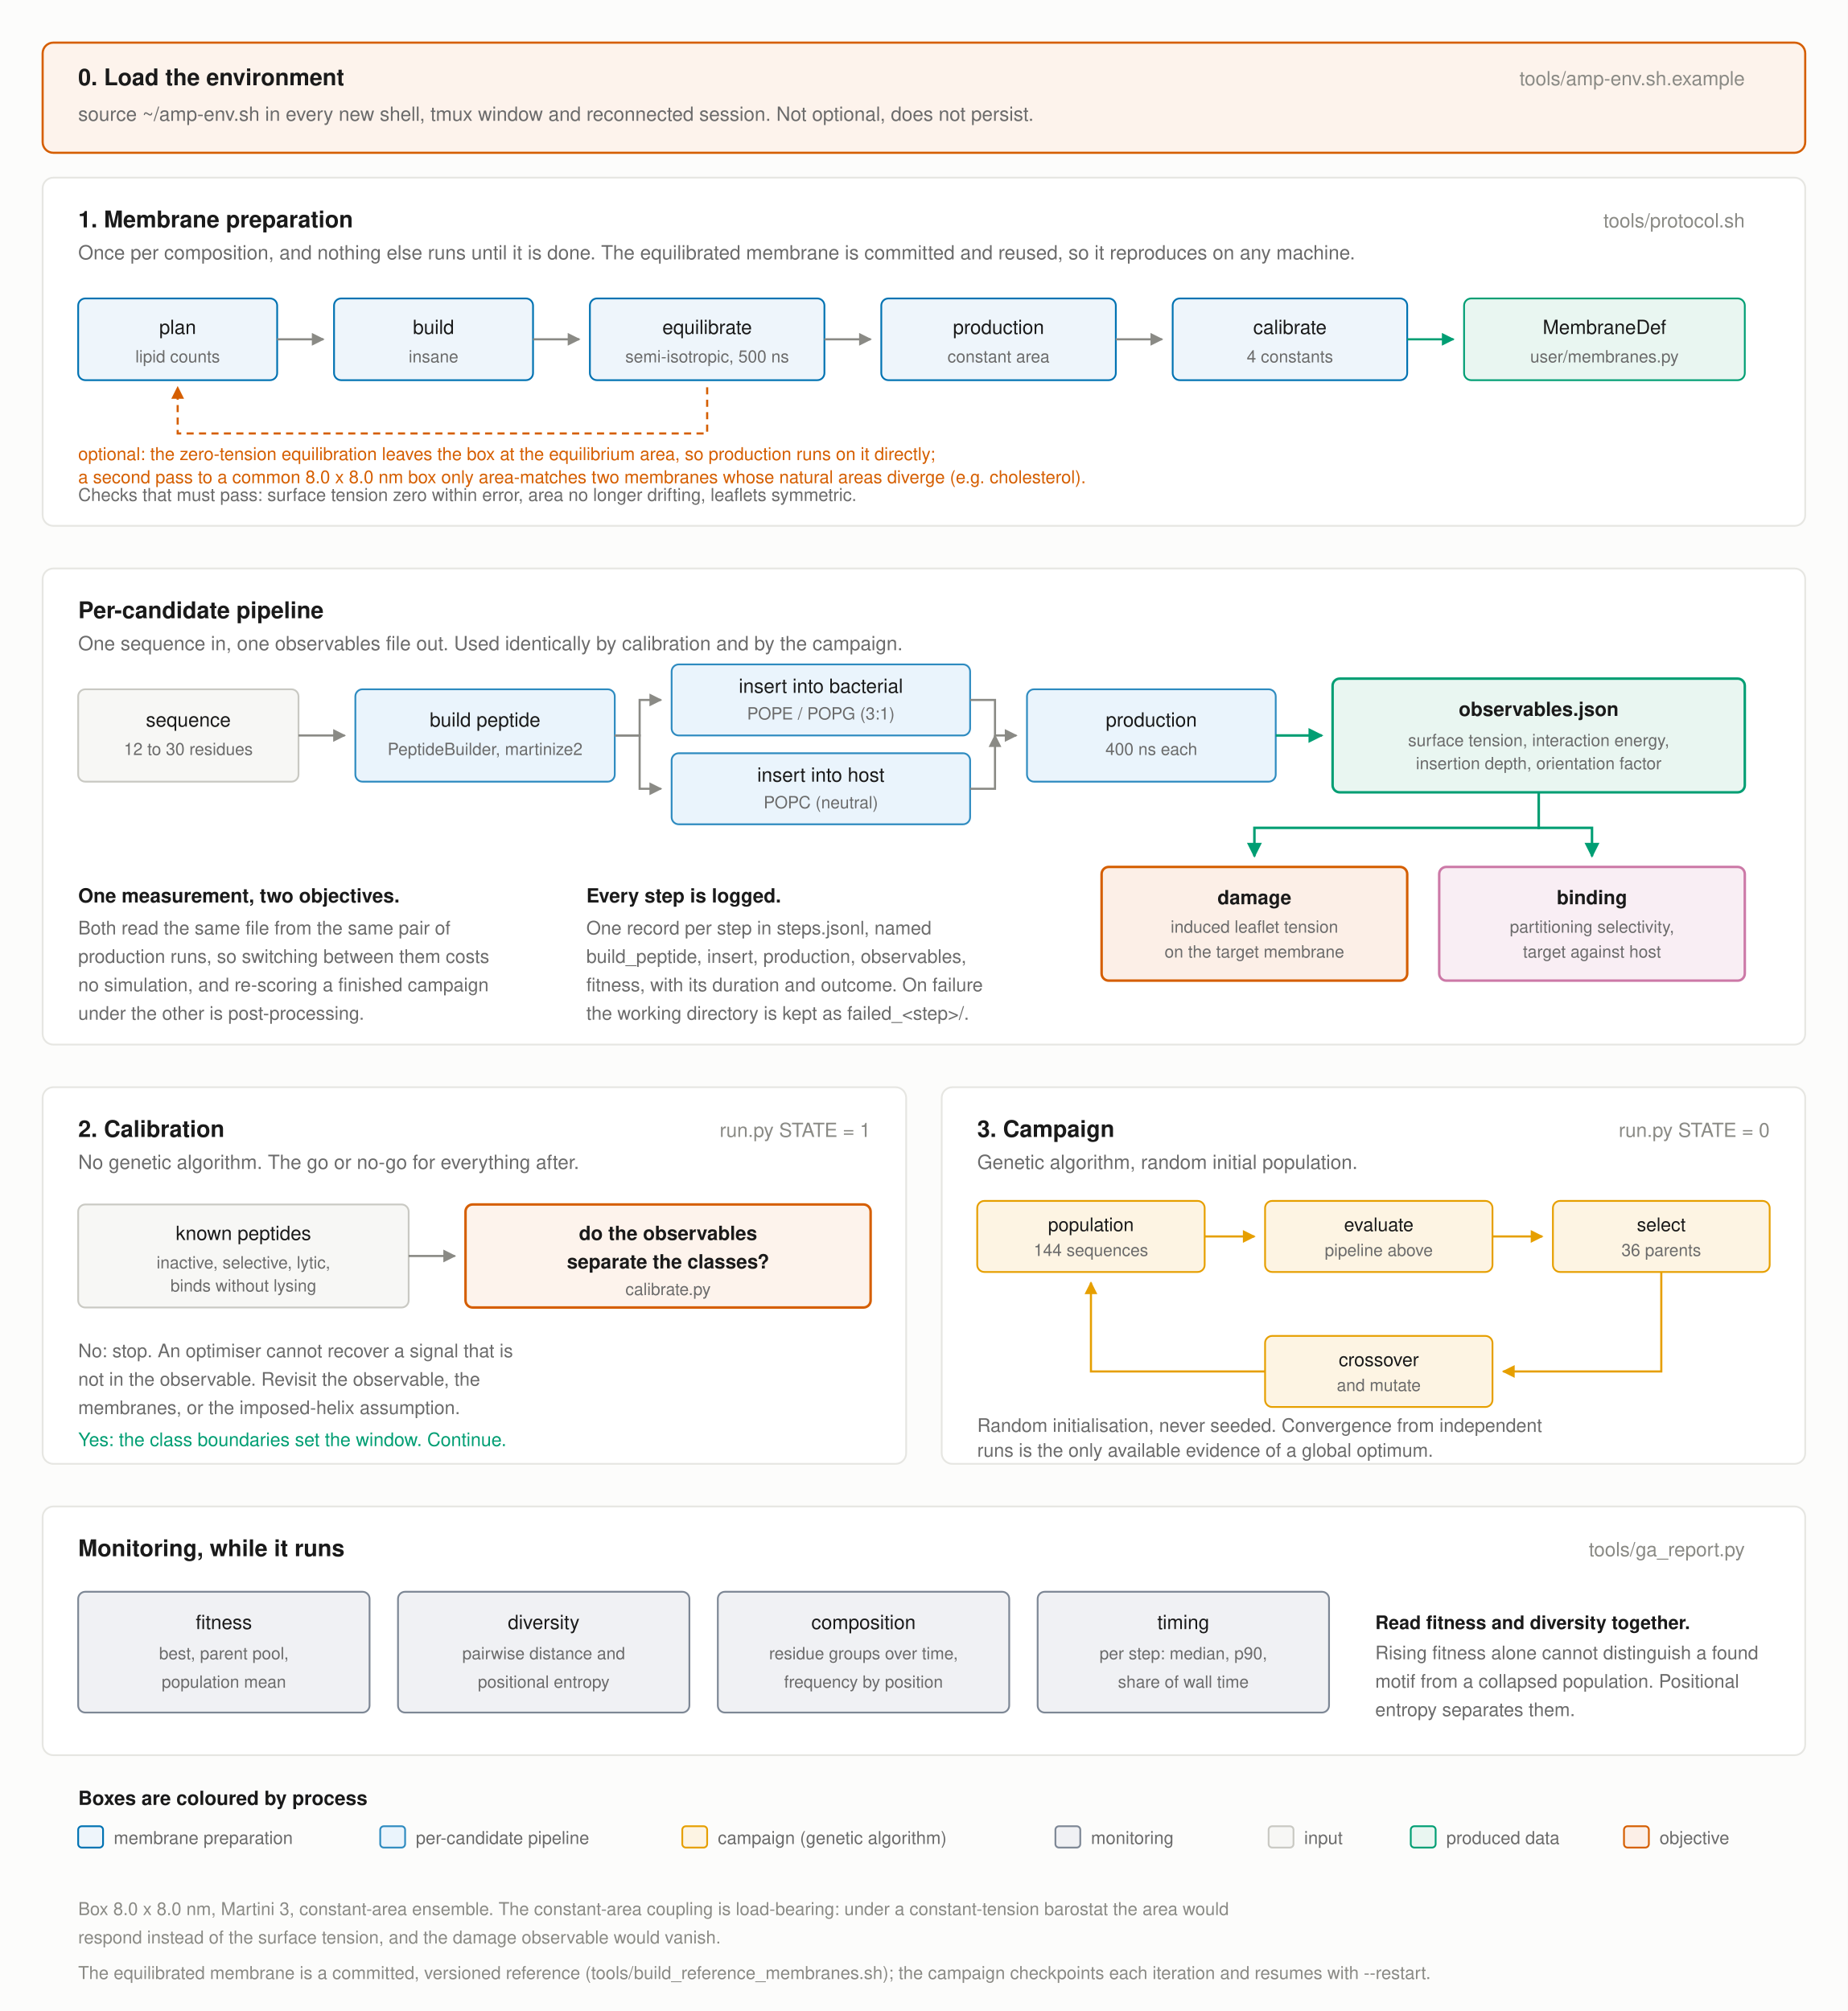
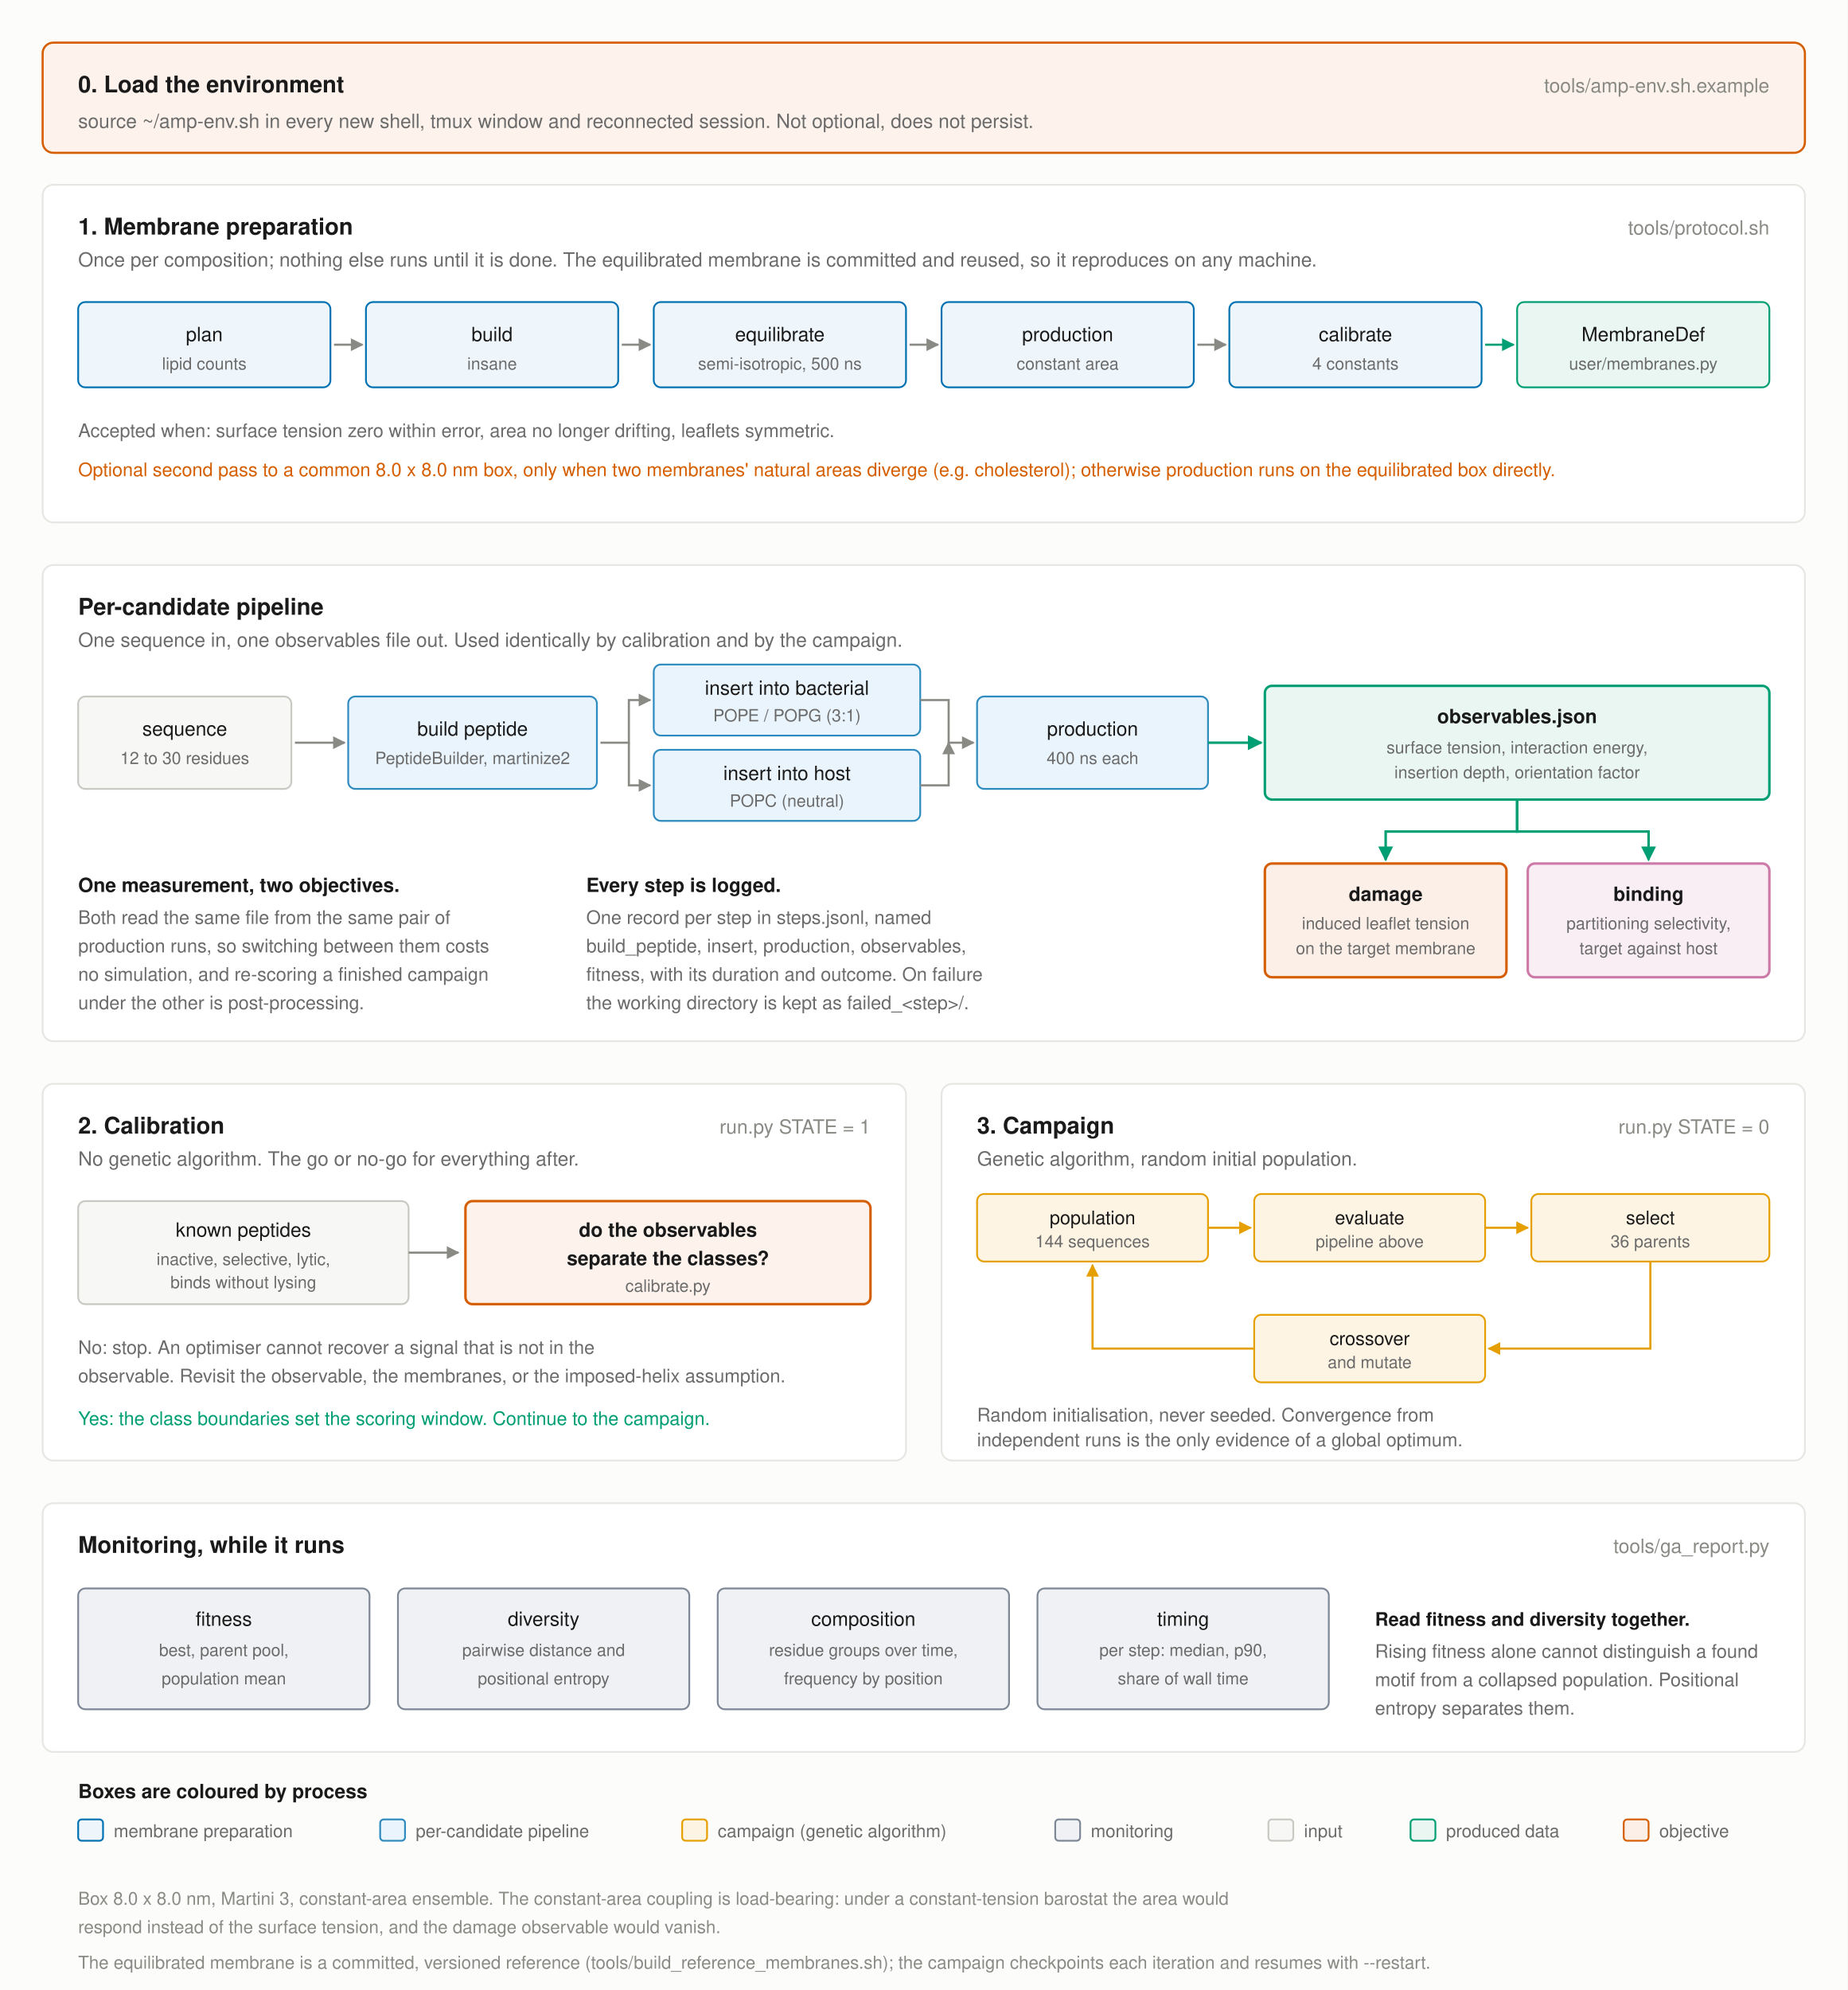
- <svg xmlns="http://www.w3.org/2000/svg" viewBox="0 0 1040 1132" width="1040" height="1132" font-family="-apple-system, BlinkMacSystemFont, 'Segoe UI', Helvetica, Arial, sans-serif">
+ <svg xmlns="http://www.w3.org/2000/svg" viewBox="0 0 1040 1120" width="1040" height="1120" font-family="-apple-system, BlinkMacSystemFont, 'Segoe UI', Helvetica, Arial, sans-serif">
  <defs>
    <marker id="arrow" viewBox="0 0 10 10" refX="9" refY="5" markerWidth="6" markerHeight="6" orient="auto-start-reverse">
      <path d="M 0 0 L 10 5 L 0 10 z" fill="#8a8a85" />
    </marker>
-     <marker id="arrowSky" viewBox="0 0 10 10" refX="9" refY="5" markerWidth="6" markerHeight="6" orient="auto-start-reverse">
-       <path d="M 0 0 L 10 5 L 0 10 z" fill="#2E8BC0" />
-     </marker>
    <marker id="arrowGreen" viewBox="0 0 10 10" refX="9" refY="5" markerWidth="6" markerHeight="6" orient="auto-start-reverse">
      <path d="M 0 0 L 10 5 L 0 10 z" fill="#009E73" />
-     </marker>
-     <marker id="arrowOrange" viewBox="0 0 10 10" refX="9" refY="5" markerWidth="6" markerHeight="6" orient="auto-start-reverse">
-       <path d="M 0 0 L 10 5 L 0 10 z" fill="#D55E00" />
    </marker>
    <marker id="arrowAmber" viewBox="0 0 10 10" refX="9" refY="5" markerWidth="6" markerHeight="6" orient="auto-start-reverse">
      <path d="M 0 0 L 10 5 L 0 10 z" fill="#E69F00" />
    </marker>
  </defs>
-   <rect width="1040" height="1132" fill="#fcfcfb" />
+   <rect width="1040" height="1120" fill="#fcfcfb" />
  <rect x="24" y="24" width="992" height="62" rx="6" fill="#fdf3ec" stroke="#D55E00" stroke-width="1.2" />
-   <text x="44" y="48" font-size="13" font-weight="600" fill="#1a1a1a">0. Load the environment</text>
-   <text x="44" y="68" font-size="11" fill="#6b6b6b">source ~/amp-env.sh  in every new shell, tmux window and reconnected session. Not optional, does not persist.</text>
-   <text x="982" y="48" font-size="11" fill="#8a8a85" text-anchor="end">tools/amp-env.sh.example</text>
-   <rect x="24" y="100.0" width="992" height="196" rx="6" fill="#ffffff" stroke="#e6e6e2" stroke-width="1" />
-   <text x="44" y="128.0" font-size="13" font-weight="600" fill="#1a1a1a">1. Membrane preparation</text>
-   <text x="44" y="146.0" font-size="11" fill="#6b6b6b">Once per composition, and nothing else runs until it is done. The equilibrated membrane is committed and reused, so it reproduces on any machine.</text>
-   <text x="982" y="128.0" font-size="11" fill="#8a8a85" text-anchor="end">tools/protocol.sh</text>
+   <text x="44" y="52" font-size="13" font-weight="600" fill="#1a1a1a">0. Load the environment</text>
+   <text x="44" y="72" font-size="11" fill="#6b6b6b">source ~/amp-env.sh  in every new shell, tmux window and reconnected session. Not optional, does not persist.</text>
+   <text x="996" y="52" font-size="11" fill="#8a8a85" text-anchor="end">tools/amp-env.sh.example</text>
+   <rect x="24" y="104" width="992" height="190" rx="6" fill="#ffffff" stroke="#e6e6e2" stroke-width="1" />
+   <text x="44" y="132" font-size="13" font-weight="600" fill="#1a1a1a">1. Membrane preparation</text>
+   <text x="44" y="150" font-size="11" fill="#6b6b6b">Once per composition; nothing else runs until it is done. The equilibrated membrane is committed and reused, so it reproduces on any machine.</text>
+   <text x="996" y="132" font-size="11" fill="#8a8a85" text-anchor="end">tools/protocol.sh</text>
  <g font-size="11">
-     <rect x="44" y="168.0" width="112" height="46" rx="4" fill="#eef5fb" stroke="#0072B2" stroke-width="1" />
-     <text x="100" y="188.0" text-anchor="middle" fill="#1a1a1a">plan</text>
-     <text x="100" y="204.0" text-anchor="middle" fill="#6b6b6b" font-size="9.5">lipid counts</text>
-     <rect x="188" y="168.0" width="112" height="46" rx="4" fill="#eef5fb" stroke="#0072B2" stroke-width="1" />
-     <text x="244" y="188.0" text-anchor="middle" fill="#1a1a1a">build</text>
-     <text x="244" y="204.0" text-anchor="middle" fill="#6b6b6b" font-size="9.5">insane</text>
-     <rect x="332" y="168.0" width="132" height="46" rx="4" fill="#eef5fb" stroke="#0072B2" stroke-width="1" />
-     <text x="398" y="188.0" text-anchor="middle" fill="#1a1a1a">equilibrate</text>
-     <text x="398" y="204.0" text-anchor="middle" fill="#6b6b6b" font-size="9.5">semi-isotropic, 500 ns</text>
-     <rect x="496" y="168.0" width="132" height="46" rx="4" fill="#eef5fb" stroke="#0072B2" stroke-width="1" />
-     <text x="562" y="188.0" text-anchor="middle" fill="#1a1a1a">production</text>
-     <text x="562" y="204.0" text-anchor="middle" fill="#6b6b6b" font-size="9.5">constant area</text>
-     <rect x="660" y="168.0" width="132" height="46" rx="4" fill="#eef5fb" stroke="#0072B2" stroke-width="1" />
-     <text x="726" y="188.0" text-anchor="middle" fill="#1a1a1a">calibrate</text>
-     <text x="726" y="204.0" text-anchor="middle" fill="#6b6b6b" font-size="9.5">4 constants</text>
-     <rect x="824" y="168.0" width="158" height="46" rx="4" fill="#e9f6f1" stroke="#009E73" stroke-width="1" />
-     <text x="903" y="188.0" text-anchor="middle" fill="#1a1a1a">MembraneDef</text>
-     <text x="903" y="204.0" text-anchor="middle" fill="#6b6b6b" font-size="9.5">user/membranes.py</text>
+     <rect x="44" y="170" width="142" height="48" rx="4" fill="#eef5fb" stroke="#0072B2" stroke-width="1" />
+     <text x="115" y="192" text-anchor="middle" fill="#1a1a1a">plan</text>
+     <text x="115" y="208" text-anchor="middle" fill="#6b6b6b" font-size="9.5">lipid counts</text>
+     <rect x="206" y="170" width="142" height="48" rx="4" fill="#eef5fb" stroke="#0072B2" stroke-width="1" />
+     <text x="277" y="192" text-anchor="middle" fill="#1a1a1a">build</text>
+     <text x="277" y="208" text-anchor="middle" fill="#6b6b6b" font-size="9.5">insane</text>
+     <rect x="368" y="170" width="142" height="48" rx="4" fill="#eef5fb" stroke="#0072B2" stroke-width="1" />
+     <text x="439" y="192" text-anchor="middle" fill="#1a1a1a">equilibrate</text>
+     <text x="439" y="208" text-anchor="middle" fill="#6b6b6b" font-size="9.5">semi-isotropic, 500 ns</text>
+     <rect x="530" y="170" width="142" height="48" rx="4" fill="#eef5fb" stroke="#0072B2" stroke-width="1" />
+     <text x="601" y="192" text-anchor="middle" fill="#1a1a1a">production</text>
+     <text x="601" y="208" text-anchor="middle" fill="#6b6b6b" font-size="9.5">constant area</text>
+     <rect x="692" y="170" width="142" height="48" rx="4" fill="#eef5fb" stroke="#0072B2" stroke-width="1" />
+     <text x="763" y="192" text-anchor="middle" fill="#1a1a1a">calibrate</text>
+     <text x="763" y="208" text-anchor="middle" fill="#6b6b6b" font-size="9.5">4 constants</text>
+     <rect x="854" y="170" width="142" height="48" rx="4" fill="#e9f6f1" stroke="#009E73" stroke-width="1" />
+     <text x="925" y="192" text-anchor="middle" fill="#1a1a1a">MembraneDef</text>
+     <text x="925" y="208" text-anchor="middle" fill="#6b6b6b" font-size="9.5">user/membranes.py</text>
  </g>
  <g stroke="#8a8a85" stroke-width="1.2" fill="none" marker-end="url(#arrow)">
-     <path d="M 156 191.0 L 182 191.0" />
-     <path d="M 300 191.0 L 326 191.0" />
-     <path d="M 464 191.0 L 490 191.0" />
-     <path d="M 628 191.0 L 654 191.0" />
+     <path d="M 188 194 L 204 194" />
+     <path d="M 350 194 L 366 194" />
+     <path d="M 512 194 L 528 194" />
+     <path d="M 674 194 L 690 194" />
  </g>
-   <path d="M 792 191.0 L 818 191.0" stroke="#009E73" stroke-width="1.2" fill="none" marker-end="url(#arrowGreen)" />
-   <path d="M 398 218.0 L 398 244.0 L 100 244.0 L 100 218.0" stroke="#D55E00" stroke-width="1.2" fill="none" stroke-dasharray="4 3" marker-end="url(#arrowOrange)" />
-   <text x="44" y="259.0" font-size="10" fill="#D55E00">optional: the zero-tension equilibration leaves the box at the equilibrium area, so production runs on it directly;</text>
-   <text x="44" y="272.0" font-size="10" fill="#D55E00">a second pass to a common 8.0 x 8.0 nm box only area-matches two membranes whose natural areas diverge (e.g. cholesterol).</text>
-   <text x="44" y="282.0" font-size="10" fill="#6b6b6b">Checks that must pass: surface tension zero within error, area no longer drifting, leaflets symmetric.</text>
-   <rect x="24" y="320.0" width="992" height="268" rx="6" fill="#ffffff" stroke="#e6e6e2" stroke-width="1" />
-   <text x="44" y="348.0" font-size="13" font-weight="600" fill="#1a1a1a">Per-candidate pipeline</text>
-   <text x="44" y="366.0" font-size="11" fill="#6b6b6b">One sequence in, one observables file out. Used identically by calibration and by the campaign.</text>
+   <path d="M 836 194 L 852 194" stroke="#009E73" stroke-width="1.2" fill="none" marker-end="url(#arrowGreen)" />
+   <text x="44" y="246" font-size="10.5" fill="#6b6b6b">Accepted when: surface tension zero within error, area no longer drifting, leaflets symmetric.</text>
+   <text x="44" y="268" font-size="10.5" fill="#D55E00">Optional second pass to a common 8.0 x 8.0 nm box, only when two membranes' natural areas diverge (e.g. cholesterol); otherwise production runs on the equilibrated box directly.</text>
+   <rect x="24" y="318" width="992" height="268" rx="6" fill="#ffffff" stroke="#e6e6e2" stroke-width="1" />
+   <text x="44" y="346" font-size="13" font-weight="600" fill="#1a1a1a">Per-candidate pipeline</text>
+   <text x="44" y="364" font-size="11" fill="#6b6b6b">One sequence in, one observables file out. Used identically by calibration and by the campaign.</text>
  <g font-size="11">
-     <rect x="44" y="388.0" width="124" height="52" rx="4" fill="#f7f7f5" stroke="#c9c9c3" stroke-width="1" />
-     <text x="106" y="409.0" text-anchor="middle" fill="#1a1a1a">sequence</text>
-     <text x="106" y="425.0" text-anchor="middle" fill="#6b6b6b" font-size="9.5">12 to 30 residues</text>
-     <rect x="200" y="388.0" width="146" height="52" rx="4" fill="#eaf4fc" stroke="#2E8BC0" stroke-width="1" />
-     <text x="273" y="409.0" text-anchor="middle" fill="#1a1a1a">build peptide</text>
-     <text x="273" y="425.0" text-anchor="middle" fill="#6b6b6b" font-size="9.5">PeptideBuilder, martinize2</text>
-     <rect x="378" y="374.0" width="168" height="40" rx="4" fill="#eaf4fc" stroke="#2E8BC0" stroke-width="1" />
-     <text x="462" y="390.0" text-anchor="middle" fill="#1a1a1a">insert into bacterial</text>
-     <text x="462" y="405.0" text-anchor="middle" fill="#6b6b6b" font-size="9.5">POPE / POPG (3:1)</text>
-     <rect x="378" y="424.0" width="168" height="40" rx="4" fill="#eaf4fc" stroke="#2E8BC0" stroke-width="1" />
-     <text x="462" y="440.0" text-anchor="middle" fill="#1a1a1a">insert into host</text>
-     <text x="462" y="455.0" text-anchor="middle" fill="#6b6b6b" font-size="9.5">POPC (neutral)</text>
-     <rect x="578" y="388.0" width="140" height="52" rx="4" fill="#eaf4fc" stroke="#2E8BC0" stroke-width="1" />
-     <text x="648" y="409.0" text-anchor="middle" fill="#1a1a1a">production</text>
-     <text x="648" y="425.0" text-anchor="middle" fill="#6b6b6b" font-size="9.5">400 ns each</text>
-     <rect x="750" y="382.0" width="232" height="64" rx="4" fill="#e9f6f1" stroke="#009E73" stroke-width="1.4" />
-     <text x="866" y="403.0" text-anchor="middle" fill="#1a1a1a" font-weight="600">observables.json</text>
-     <text x="866" y="420.0" text-anchor="middle" fill="#6b6b6b" font-size="9.5">surface tension, interaction energy,</text>
-     <text x="866" y="433.0" text-anchor="middle" fill="#6b6b6b" font-size="9.5">insertion depth, orientation factor</text>
+     <rect x="44" y="392" width="120" height="52" rx="4" fill="#f7f7f5" stroke="#c9c9c3" stroke-width="1" />
+     <text x="104" y="414" text-anchor="middle" fill="#1a1a1a">sequence</text>
+     <text x="104" y="430" text-anchor="middle" fill="#6b6b6b" font-size="9.5">12 to 30 residues</text>
+     <rect x="196" y="392" width="140" height="52" rx="4" fill="#eaf4fc" stroke="#2E8BC0" stroke-width="1" />
+     <text x="266" y="414" text-anchor="middle" fill="#1a1a1a">build peptide</text>
+     <text x="266" y="430" text-anchor="middle" fill="#6b6b6b" font-size="9.5">PeptideBuilder, martinize2</text>
+     <rect x="368" y="374" width="150" height="40" rx="4" fill="#eaf4fc" stroke="#2E8BC0" stroke-width="1" />
+     <text x="443" y="391" text-anchor="middle" fill="#1a1a1a">insert into bacterial</text>
+     <text x="443" y="406" text-anchor="middle" fill="#6b6b6b" font-size="9.5">POPE / POPG (3:1)</text>
+     <rect x="368" y="422" width="150" height="40" rx="4" fill="#eaf4fc" stroke="#2E8BC0" stroke-width="1" />
+     <text x="443" y="439" text-anchor="middle" fill="#1a1a1a">insert into host</text>
+     <text x="443" y="454" text-anchor="middle" fill="#6b6b6b" font-size="9.5">POPC (neutral)</text>
+     <rect x="550" y="392" width="130" height="52" rx="4" fill="#eaf4fc" stroke="#2E8BC0" stroke-width="1" />
+     <text x="615" y="414" text-anchor="middle" fill="#1a1a1a">production</text>
+     <text x="615" y="430" text-anchor="middle" fill="#6b6b6b" font-size="9.5">400 ns each</text>
+     <rect x="712" y="386" width="284" height="64" rx="4" fill="#e9f6f1" stroke="#009E73" stroke-width="1.4" />
+     <text x="854" y="407" text-anchor="middle" fill="#1a1a1a" font-weight="600">observables.json</text>
+     <text x="854" y="424" text-anchor="middle" fill="#6b6b6b" font-size="9.5">surface tension, interaction energy,</text>
+     <text x="854" y="438" text-anchor="middle" fill="#6b6b6b" font-size="9.5">insertion depth, orientation factor</text>
  </g>
  <g stroke="#8a8a85" stroke-width="1.2" fill="none" marker-end="url(#arrow)">
-     <path d="M 168 414.0 L 194 414.0" />
-     <path d="M 346 414.0 L 360 414.0 L 360 394.0 L 372 394.0" />
-     <path d="M 346 414.0 L 360 414.0 L 360 444.0 L 372 444.0" />
-     <path d="M 546 394.0 L 560 394.0 L 560 414.0 L 572 414.0" />
-     <path d="M 546 444.0 L 560 444.0 L 560 414.0" />
+     <path d="M 166 418 L 194 418" />
+     <path d="M 338 418 L 354 418 L 354 394 L 366 394" />
+     <path d="M 354 418 L 354 442 L 366 442" />
+     <path d="M 518 394 L 534 394 L 534 418 L 548 418" />
+     <path d="M 518 442 L 534 442 L 534 418" />
  </g>
-   <path d="M 718 414.0 L 744 414.0" stroke="#009E73" stroke-width="1.4" fill="none" marker-end="url(#arrowGreen)" />
+   <path d="M 680 418 L 710 418" stroke="#009E73" stroke-width="1.4" fill="none" marker-end="url(#arrowGreen)" />
  <g font-size="11">
-     <rect x="620" y="488.0" width="172" height="64" rx="4" fill="#fcefe7" stroke="#D55E00" stroke-width="1.4" />
-     <text x="706" y="509.0" text-anchor="middle" fill="#1a1a1a" font-weight="600">damage</text>
-     <text x="706" y="525.0" text-anchor="middle" fill="#6b6b6b" font-size="9.5">induced leaflet tension</text>
-     <text x="706" y="539.0" text-anchor="middle" fill="#6b6b6b" font-size="9.5">on the target membrane</text>
-     <rect x="810" y="488.0" width="172" height="64" rx="4" fill="#f9eef4" stroke="#CC79A7" stroke-width="1.4" />
-     <text x="896" y="509.0" text-anchor="middle" fill="#1a1a1a" font-weight="600">binding</text>
-     <text x="896" y="525.0" text-anchor="middle" fill="#6b6b6b" font-size="9.5">partitioning selectivity,</text>
-     <text x="896" y="539.0" text-anchor="middle" fill="#6b6b6b" font-size="9.5">target against host</text>
+     <rect x="712" y="486" width="136" height="64" rx="4" fill="#fcefe7" stroke="#D55E00" stroke-width="1.4" />
+     <text x="780" y="507" text-anchor="middle" fill="#1a1a1a" font-weight="600">damage</text>
+     <text x="780" y="523" text-anchor="middle" fill="#6b6b6b" font-size="9.5">induced leaflet tension</text>
+     <text x="780" y="537" text-anchor="middle" fill="#6b6b6b" font-size="9.5">on the target membrane</text>
+     <rect x="860" y="486" width="136" height="64" rx="4" fill="#f9eef4" stroke="#CC79A7" stroke-width="1.4" />
+     <text x="928" y="507" text-anchor="middle" fill="#1a1a1a" font-weight="600">binding</text>
+     <text x="928" y="523" text-anchor="middle" fill="#6b6b6b" font-size="9.5">partitioning selectivity,</text>
+     <text x="928" y="537" text-anchor="middle" fill="#6b6b6b" font-size="9.5">target against host</text>
  </g>
  <g stroke="#009E73" stroke-width="1.4" fill="none" marker-end="url(#arrowGreen)">
-     <path d="M 866 446.0 L 866 466.0 L 706 466.0 L 706 482.0" />
-     <path d="M 866 446.0 L 866 466.0 L 896 466.0 L 896 482.0" />
+     <path d="M 854 450 L 854 468 L 780 468 L 780 484" />
+     <path d="M 854 450 L 854 468 L 928 468 L 928 484" />
  </g>
-   <text x="44" y="508.0" font-size="11" fill="#1a1a1a" font-weight="600">One measurement, two objectives.</text>
-   <text x="44" y="526.0" font-size="10.5" fill="#6b6b6b">Both read the same file from the same pair of</text>
-   <text x="44" y="542.0" font-size="10.5" fill="#6b6b6b">production runs, so switching between them costs</text>
-   <text x="44" y="558.0" font-size="10.5" fill="#6b6b6b">no simulation, and re-scoring a finished campaign</text>
-   <text x="44" y="574.0" font-size="10.5" fill="#6b6b6b">under the other is post-processing.</text>
-   <text x="330" y="508.0" font-size="11" fill="#1a1a1a" font-weight="600">Every step is logged.</text>
-   <text x="330" y="526.0" font-size="10.5" fill="#6b6b6b">One record per step in steps.jsonl, named</text>
-   <text x="330" y="542.0" font-size="10.5" fill="#6b6b6b">build_peptide, insert, production, observables,</text>
-   <text x="330" y="558.0" font-size="10.5" fill="#6b6b6b">fitness, with its duration and outcome. On failure</text>
-   <text x="330" y="574.0" font-size="10.5" fill="#6b6b6b">the working directory is kept as failed_&lt;step&gt;/.</text>
-   <rect x="24" y="612.0" width="486" height="212" rx="6" fill="#ffffff" stroke="#e6e6e2" stroke-width="1" />
-   <text x="44" y="640.0" font-size="13" font-weight="600" fill="#1a1a1a">2. Calibration</text>
-   <text x="44" y="658.0" font-size="11" fill="#6b6b6b">No genetic algorithm. The go or no-go for everything after.</text>
-   <text x="490" y="640.0" font-size="11" fill="#8a8a85" text-anchor="end">run.py STATE = 1</text>
+   <text x="44" y="502" font-size="11" fill="#1a1a1a" font-weight="600">One measurement, two objectives.</text>
+   <text x="44" y="520" font-size="10.5" fill="#6b6b6b">Both read the same file from the same pair of</text>
+   <text x="44" y="536" font-size="10.5" fill="#6b6b6b">production runs, so switching between them costs</text>
+   <text x="44" y="552" font-size="10.5" fill="#6b6b6b">no simulation, and re-scoring a finished campaign</text>
+   <text x="44" y="568" font-size="10.5" fill="#6b6b6b">under the other is post-processing.</text>
+   <text x="330" y="502" font-size="11" fill="#1a1a1a" font-weight="600">Every step is logged.</text>
+   <text x="330" y="520" font-size="10.5" fill="#6b6b6b">One record per step in steps.jsonl, named</text>
+   <text x="330" y="536" font-size="10.5" fill="#6b6b6b">build_peptide, insert, production, observables,</text>
+   <text x="330" y="552" font-size="10.5" fill="#6b6b6b">fitness, with its duration and outcome. On failure</text>
+   <text x="330" y="568" font-size="10.5" fill="#6b6b6b">the working directory is kept as failed_&lt;step&gt;/.</text>
+   <rect x="24" y="610" width="486" height="212" rx="6" fill="#ffffff" stroke="#e6e6e2" stroke-width="1" />
+   <text x="44" y="638" font-size="13" font-weight="600" fill="#1a1a1a">2. Calibration</text>
+   <text x="44" y="656" font-size="11" fill="#6b6b6b">No genetic algorithm. The go or no-go for everything after.</text>
+   <text x="490" y="638" font-size="11" fill="#8a8a85" text-anchor="end">run.py STATE = 1</text>
  <g font-size="11">
-     <rect x="44" y="678.0" width="186" height="58" rx="4" fill="#f7f7f5" stroke="#c9c9c3" stroke-width="1" />
-     <text x="137" y="698.0" text-anchor="middle" fill="#1a1a1a">known peptides</text>
-     <text x="137" y="714.0" text-anchor="middle" fill="#6b6b6b" font-size="9.5">inactive, selective, lytic,</text>
-     <text x="137" y="727.0" text-anchor="middle" fill="#6b6b6b" font-size="9.5">binds without lysing</text>
-     <rect x="262" y="678.0" width="228" height="58" rx="4" fill="#fdf3ec" stroke="#D55E00" stroke-width="1.4" />
-     <text x="376" y="698.0" text-anchor="middle" fill="#1a1a1a" font-weight="600">do the observables</text>
-     <text x="376" y="714.0" text-anchor="middle" fill="#1a1a1a" font-weight="600">separate the classes?</text>
-     <text x="376" y="729.0" text-anchor="middle" fill="#6b6b6b" font-size="9.5">calibrate.py</text>
+     <rect x="44" y="676" width="186" height="58" rx="4" fill="#f7f7f5" stroke="#c9c9c3" stroke-width="1" />
+     <text x="137" y="696" text-anchor="middle" fill="#1a1a1a">known peptides</text>
+     <text x="137" y="712" text-anchor="middle" fill="#6b6b6b" font-size="9.5">inactive, selective, lytic,</text>
+     <text x="137" y="725" text-anchor="middle" fill="#6b6b6b" font-size="9.5">binds without lysing</text>
+     <rect x="262" y="676" width="228" height="58" rx="4" fill="#fdf3ec" stroke="#D55E00" stroke-width="1.4" />
+     <text x="376" y="696" text-anchor="middle" fill="#1a1a1a" font-weight="600">do the observables</text>
+     <text x="376" y="712" text-anchor="middle" fill="#1a1a1a" font-weight="600">separate the classes?</text>
+     <text x="376" y="727" text-anchor="middle" fill="#6b6b6b" font-size="9.5">calibrate.py</text>
  </g>
-   <path d="M 230 707.0 L 256 707.0" stroke="#8a8a85" stroke-width="1.2" fill="none" marker-end="url(#arrow)" />
-   <text x="44" y="764.0" font-size="10.5" fill="#6b6b6b">No: stop. An optimiser cannot recover a signal that is</text>
-   <text x="44" y="780.0" font-size="10.5" fill="#6b6b6b">not in the observable. Revisit the observable, the</text>
-   <text x="44" y="796.0" font-size="10.5" fill="#6b6b6b">membranes, or the imposed-helix assumption.</text>
-   <text x="44" y="814.0" font-size="10.5" fill="#009E73">Yes: the class boundaries set the window. Continue.</text>
-   <rect x="530" y="612.0" width="486" height="212" rx="6" fill="#ffffff" stroke="#e6e6e2" stroke-width="1" />
-   <text x="550" y="640.0" font-size="13" font-weight="600" fill="#1a1a1a">3. Campaign</text>
-   <text x="550" y="658.0" font-size="11" fill="#6b6b6b">Genetic algorithm, random initial population.</text>
-   <text x="996" y="640.0" font-size="11" fill="#8a8a85" text-anchor="end">run.py STATE = 0</text>
+   <path d="M 230 705 L 258 705" stroke="#8a8a85" stroke-width="1.2" fill="none" marker-end="url(#arrow)" />
+   <text x="44" y="762" font-size="10.5" fill="#6b6b6b">No: stop. An optimiser cannot recover a signal that is not in the</text>
+   <text x="44" y="778" font-size="10.5" fill="#6b6b6b">observable. Revisit the observable, the membranes, or the imposed-helix assumption.</text>
+   <text x="44" y="802" font-size="10.5" fill="#009E73">Yes: the class boundaries set the scoring window. Continue to the campaign.</text>
+   <rect x="530" y="610" width="486" height="212" rx="6" fill="#ffffff" stroke="#e6e6e2" stroke-width="1" />
+   <text x="550" y="638" font-size="13" font-weight="600" fill="#1a1a1a">3. Campaign</text>
+   <text x="550" y="656" font-size="11" fill="#6b6b6b">Genetic algorithm, random initial population.</text>
+   <text x="996" y="638" font-size="11" fill="#8a8a85" text-anchor="end">run.py STATE = 0</text>
  <g font-size="10.5">
-     <rect x="550" y="676.0" width="128" height="40" rx="4" fill="#fdf4e3" stroke="#E69F00" stroke-width="1" />
-     <text x="614" y="693.0" text-anchor="middle" fill="#1a1a1a">population</text>
-     <text x="614" y="707.0" text-anchor="middle" fill="#6b6b6b" font-size="9.5">144 sequences</text>
-     <rect x="712" y="676.0" width="128" height="40" rx="4" fill="#fdf4e3" stroke="#E69F00" stroke-width="1" />
-     <text x="776" y="693.0" text-anchor="middle" fill="#1a1a1a">evaluate</text>
-     <text x="776" y="707.0" text-anchor="middle" fill="#6b6b6b" font-size="9.5">pipeline above</text>
-     <rect x="874" y="676.0" width="122" height="40" rx="4" fill="#fdf4e3" stroke="#E69F00" stroke-width="1" />
-     <text x="935" y="693.0" text-anchor="middle" fill="#1a1a1a">select</text>
-     <text x="935" y="707.0" text-anchor="middle" fill="#6b6b6b" font-size="9.5">36 parents</text>
-     <rect x="712" y="752.0" width="128" height="40" rx="4" fill="#fdf4e3" stroke="#E69F00" stroke-width="1" />
-     <text x="776" y="769.0" text-anchor="middle" fill="#1a1a1a">crossover</text>
-     <text x="776" y="783.0" text-anchor="middle" fill="#6b6b6b" font-size="9.5">and mutate</text>
+     <rect x="550" y="672" width="130" height="38" rx="4" fill="#fdf4e3" stroke="#E69F00" stroke-width="1" />
+     <text x="615" y="689" text-anchor="middle" fill="#1a1a1a">population</text>
+     <text x="615" y="702" text-anchor="middle" fill="#6b6b6b" font-size="9.5">144 sequences</text>
+     <rect x="706" y="672" width="130" height="38" rx="4" fill="#fdf4e3" stroke="#E69F00" stroke-width="1" />
+     <text x="771" y="689" text-anchor="middle" fill="#1a1a1a">evaluate</text>
+     <text x="771" y="702" text-anchor="middle" fill="#6b6b6b" font-size="9.5">pipeline above</text>
+     <rect x="862" y="672" width="134" height="38" rx="4" fill="#fdf4e3" stroke="#E69F00" stroke-width="1" />
+     <text x="929" y="689" text-anchor="middle" fill="#1a1a1a">select</text>
+     <text x="929" y="702" text-anchor="middle" fill="#6b6b6b" font-size="9.5">36 parents</text>
+     <rect x="706" y="740" width="130" height="38" rx="4" fill="#fdf4e3" stroke="#E69F00" stroke-width="1" />
+     <text x="771" y="757" text-anchor="middle" fill="#1a1a1a">crossover</text>
+     <text x="771" y="770" text-anchor="middle" fill="#6b6b6b" font-size="9.5">and mutate</text>
  </g>
  <g stroke="#E69F00" stroke-width="1.2" fill="none" marker-end="url(#arrowAmber)">
-     <path d="M 678 696.0 L 706 696.0" />
-     <path d="M 840 696.0 L 868 696.0" />
-     <path d="M 935 716.0 L 935 772.0 L 846 772.0" />
-     <path d="M 712 772.0 L 614 772.0 L 614 722.0" />
+     <path d="M 680 691 L 704 691" />
+     <path d="M 836 691 L 860 691" />
+     <path d="M 929 710 L 929 759 L 838 759" />
+     <path d="M 706 759 L 615 759 L 615 712" />
  </g>
-   <text x="550" y="806.0" font-size="10.5" fill="#6b6b6b">Random initialisation, never seeded. Convergence from independent</text>
-   <text x="550" y="820.0" font-size="10.5" fill="#6b6b6b">runs is the only available evidence of a global optimum.</text>
-   <rect x="24" y="848.0" width="992" height="140" rx="6" fill="#ffffff" stroke="#e6e6e2" stroke-width="1" />
-   <text x="44" y="876.0" font-size="13" font-weight="600" fill="#1a1a1a">Monitoring, while it runs</text>
-   <text x="982" y="876.0" font-size="11" fill="#8a8a85" text-anchor="end">tools/ga_report.py</text>
+   <text x="550" y="800" font-size="10.5" fill="#6b6b6b">Random initialisation, never seeded. Convergence from</text>
+   <text x="550" y="814" font-size="10.5" fill="#6b6b6b">independent runs is the only evidence of a global optimum.</text>
+   <rect x="24" y="846" width="992" height="140" rx="6" fill="#ffffff" stroke="#e6e6e2" stroke-width="1" />
+   <text x="44" y="874" font-size="13" font-weight="600" fill="#1a1a1a">Monitoring, while it runs</text>
+   <text x="996" y="874" font-size="11" fill="#8a8a85" text-anchor="end">tools/ga_report.py</text>
  <g font-size="11">
-     <rect x="44" y="896.0" width="164" height="68" rx="4" fill="#f0f1f4" stroke="#7d8795" stroke-width="1" />
-     <text x="126" y="917.0" text-anchor="middle" fill="#1a1a1a">fitness</text>
-     <text x="126" y="934.0" text-anchor="middle" fill="#6b6b6b" font-size="9.5">best, parent pool,</text>
-     <text x="126" y="950.0" text-anchor="middle" fill="#6b6b6b" font-size="9.5">population mean</text>
-     <rect x="224" y="896.0" width="164" height="68" rx="4" fill="#f0f1f4" stroke="#7d8795" stroke-width="1" />
-     <text x="306" y="917.0" text-anchor="middle" fill="#1a1a1a">diversity</text>
-     <text x="306" y="934.0" text-anchor="middle" fill="#6b6b6b" font-size="9.5">pairwise distance and</text>
-     <text x="306" y="950.0" text-anchor="middle" fill="#6b6b6b" font-size="9.5">positional entropy</text>
-     <rect x="404" y="896.0" width="164" height="68" rx="4" fill="#f0f1f4" stroke="#7d8795" stroke-width="1" />
-     <text x="486" y="917.0" text-anchor="middle" fill="#1a1a1a">composition</text>
-     <text x="486" y="934.0" text-anchor="middle" fill="#6b6b6b" font-size="9.5">residue groups over time,</text>
-     <text x="486" y="950.0" text-anchor="middle" fill="#6b6b6b" font-size="9.5">frequency by position</text>
-     <rect x="584" y="896.0" width="164" height="68" rx="4" fill="#f0f1f4" stroke="#7d8795" stroke-width="1" />
-     <text x="666" y="917.0" text-anchor="middle" fill="#1a1a1a">timing</text>
-     <text x="666" y="934.0" text-anchor="middle" fill="#6b6b6b" font-size="9.5">per step: median, p90,</text>
-     <text x="666" y="950.0" text-anchor="middle" fill="#6b6b6b" font-size="9.5">share of wall time</text>
+     <rect x="44" y="894" width="164" height="68" rx="4" fill="#f0f1f4" stroke="#7d8795" stroke-width="1" />
+     <text x="126" y="915" text-anchor="middle" fill="#1a1a1a">fitness</text>
+     <text x="126" y="932" text-anchor="middle" fill="#6b6b6b" font-size="9.5">best, parent pool,</text>
+     <text x="126" y="948" text-anchor="middle" fill="#6b6b6b" font-size="9.5">population mean</text>
+     <rect x="224" y="894" width="164" height="68" rx="4" fill="#f0f1f4" stroke="#7d8795" stroke-width="1" />
+     <text x="306" y="915" text-anchor="middle" fill="#1a1a1a">diversity</text>
+     <text x="306" y="932" text-anchor="middle" fill="#6b6b6b" font-size="9.5">pairwise distance and</text>
+     <text x="306" y="948" text-anchor="middle" fill="#6b6b6b" font-size="9.5">positional entropy</text>
+     <rect x="404" y="894" width="164" height="68" rx="4" fill="#f0f1f4" stroke="#7d8795" stroke-width="1" />
+     <text x="486" y="915" text-anchor="middle" fill="#1a1a1a">composition</text>
+     <text x="486" y="932" text-anchor="middle" fill="#6b6b6b" font-size="9.5">residue groups over time,</text>
+     <text x="486" y="948" text-anchor="middle" fill="#6b6b6b" font-size="9.5">frequency by position</text>
+     <rect x="584" y="894" width="164" height="68" rx="4" fill="#f0f1f4" stroke="#7d8795" stroke-width="1" />
+     <text x="666" y="915" text-anchor="middle" fill="#1a1a1a">timing</text>
+     <text x="666" y="932" text-anchor="middle" fill="#6b6b6b" font-size="9.5">per step: median, p90,</text>
+     <text x="666" y="948" text-anchor="middle" fill="#6b6b6b" font-size="9.5">share of wall time</text>
  </g>
-   <text x="774" y="917.0" font-size="10.5" fill="#1a1a1a" font-weight="600">Read fitness and diversity together.</text>
-   <text x="774" y="934.0" font-size="10.5" fill="#6b6b6b">Rising fitness alone cannot distinguish a found</text>
-   <text x="774" y="950.0" font-size="10.5" fill="#6b6b6b">motif from a collapsed population. Positional</text>
-   <text x="774" y="966.0" font-size="10.5" fill="#6b6b6b">entropy separates them.</text>
-   <text x="44" y="1016.0" font-size="11" font-weight="600" fill="#1a1a1a">Boxes are coloured by process</text>
+   <text x="774" y="915" font-size="10.5" fill="#1a1a1a" font-weight="600">Read fitness and diversity together.</text>
+   <text x="774" y="933" font-size="10.5" fill="#6b6b6b">Rising fitness alone cannot distinguish a found</text>
+   <text x="774" y="949" font-size="10.5" fill="#6b6b6b">motif from a collapsed population. Positional</text>
+   <text x="774" y="965" font-size="10.5" fill="#6b6b6b">entropy separates them.</text>
+   <text x="44" y="1012" font-size="11" font-weight="600" fill="#1a1a1a">Boxes are coloured by process</text>
  <g font-size="10">
-     <rect x="44" y="1028.0" width="14" height="12" rx="2" fill="#eef5fb" stroke="#0072B2" stroke-width="1" />
-     <text x="64" y="1038.0" fill="#6b6b6b">membrane preparation</text>
-     <rect x="214" y="1028.0" width="14" height="12" rx="2" fill="#eaf4fc" stroke="#2E8BC0" stroke-width="1" />
-     <text x="234" y="1038.0" fill="#6b6b6b">per-candidate pipeline</text>
-     <rect x="384" y="1028.0" width="14" height="12" rx="2" fill="#fdf4e3" stroke="#E69F00" stroke-width="1" />
-     <text x="404" y="1038.0" fill="#6b6b6b">campaign (genetic algorithm)</text>
-     <rect x="594" y="1028.0" width="14" height="12" rx="2" fill="#f0f1f4" stroke="#7d8795" stroke-width="1" />
-     <text x="614" y="1038.0" fill="#6b6b6b">monitoring</text>
-     <rect x="714" y="1028.0" width="14" height="12" rx="2" fill="#f7f7f5" stroke="#c9c9c3" stroke-width="1" />
-     <text x="734" y="1038.0" fill="#6b6b6b">input</text>
-     <rect x="794" y="1028.0" width="14" height="12" rx="2" fill="#e9f6f1" stroke="#009E73" stroke-width="1" />
-     <text x="814" y="1038.0" fill="#6b6b6b">produced data</text>
-     <rect x="914" y="1028.0" width="14" height="12" rx="2" fill="#fcefe7" stroke="#D55E00" stroke-width="1" />
-     <text x="934" y="1038.0" fill="#6b6b6b">objective</text>
+     <rect x="44" y="1024" width="14" height="12" rx="2" fill="#eef5fb" stroke="#0072B2" stroke-width="1" />
+     <text x="64" y="1034" fill="#6b6b6b">membrane preparation</text>
+     <rect x="214" y="1024" width="14" height="12" rx="2" fill="#eaf4fc" stroke="#2E8BC0" stroke-width="1" />
+     <text x="234" y="1034" fill="#6b6b6b">per-candidate pipeline</text>
+     <rect x="384" y="1024" width="14" height="12" rx="2" fill="#fdf4e3" stroke="#E69F00" stroke-width="1" />
+     <text x="404" y="1034" fill="#6b6b6b">campaign (genetic algorithm)</text>
+     <rect x="594" y="1024" width="14" height="12" rx="2" fill="#f0f1f4" stroke="#7d8795" stroke-width="1" />
+     <text x="614" y="1034" fill="#6b6b6b">monitoring</text>
+     <rect x="714" y="1024" width="14" height="12" rx="2" fill="#f7f7f5" stroke="#c9c9c3" stroke-width="1" />
+     <text x="734" y="1034" fill="#6b6b6b">input</text>
+     <rect x="794" y="1024" width="14" height="12" rx="2" fill="#e9f6f1" stroke="#009E73" stroke-width="1" />
+     <text x="814" y="1034" fill="#6b6b6b">produced data</text>
+     <rect x="914" y="1024" width="14" height="12" rx="2" fill="#fcefe7" stroke="#D55E00" stroke-width="1" />
+     <text x="934" y="1034" fill="#6b6b6b">objective</text>
  </g>
-   <text x="44" y="1078.0" font-size="10" fill="#8a8a85">Box 8.0 x 8.0 nm, Martini 3, constant-area ensemble. The constant-area coupling is load-bearing: under a constant-tension barostat the area would</text>
-   <text x="44" y="1094.0" font-size="10" fill="#8a8a85">respond instead of the surface tension, and the damage observable would vanish.</text>
-   <text x="44" y="1114.0" font-size="10" fill="#8a8a85">The equilibrated membrane is a committed, versioned reference (tools/build_reference_membranes.sh); the campaign checkpoints each iteration and resumes with --restart.</text>
+   <text x="44" y="1072" font-size="10" fill="#8a8a85">Box 8.0 x 8.0 nm, Martini 3, constant-area ensemble. The constant-area coupling is load-bearing: under a constant-tension barostat the area would</text>
+   <text x="44" y="1088" font-size="10" fill="#8a8a85">respond instead of the surface tension, and the damage observable would vanish.</text>
+   <text x="44" y="1108" font-size="10" fill="#8a8a85">The equilibrated membrane is a committed, versioned reference (tools/build_reference_membranes.sh); the campaign checkpoints each iteration and resumes with --restart.</text>
</svg>
